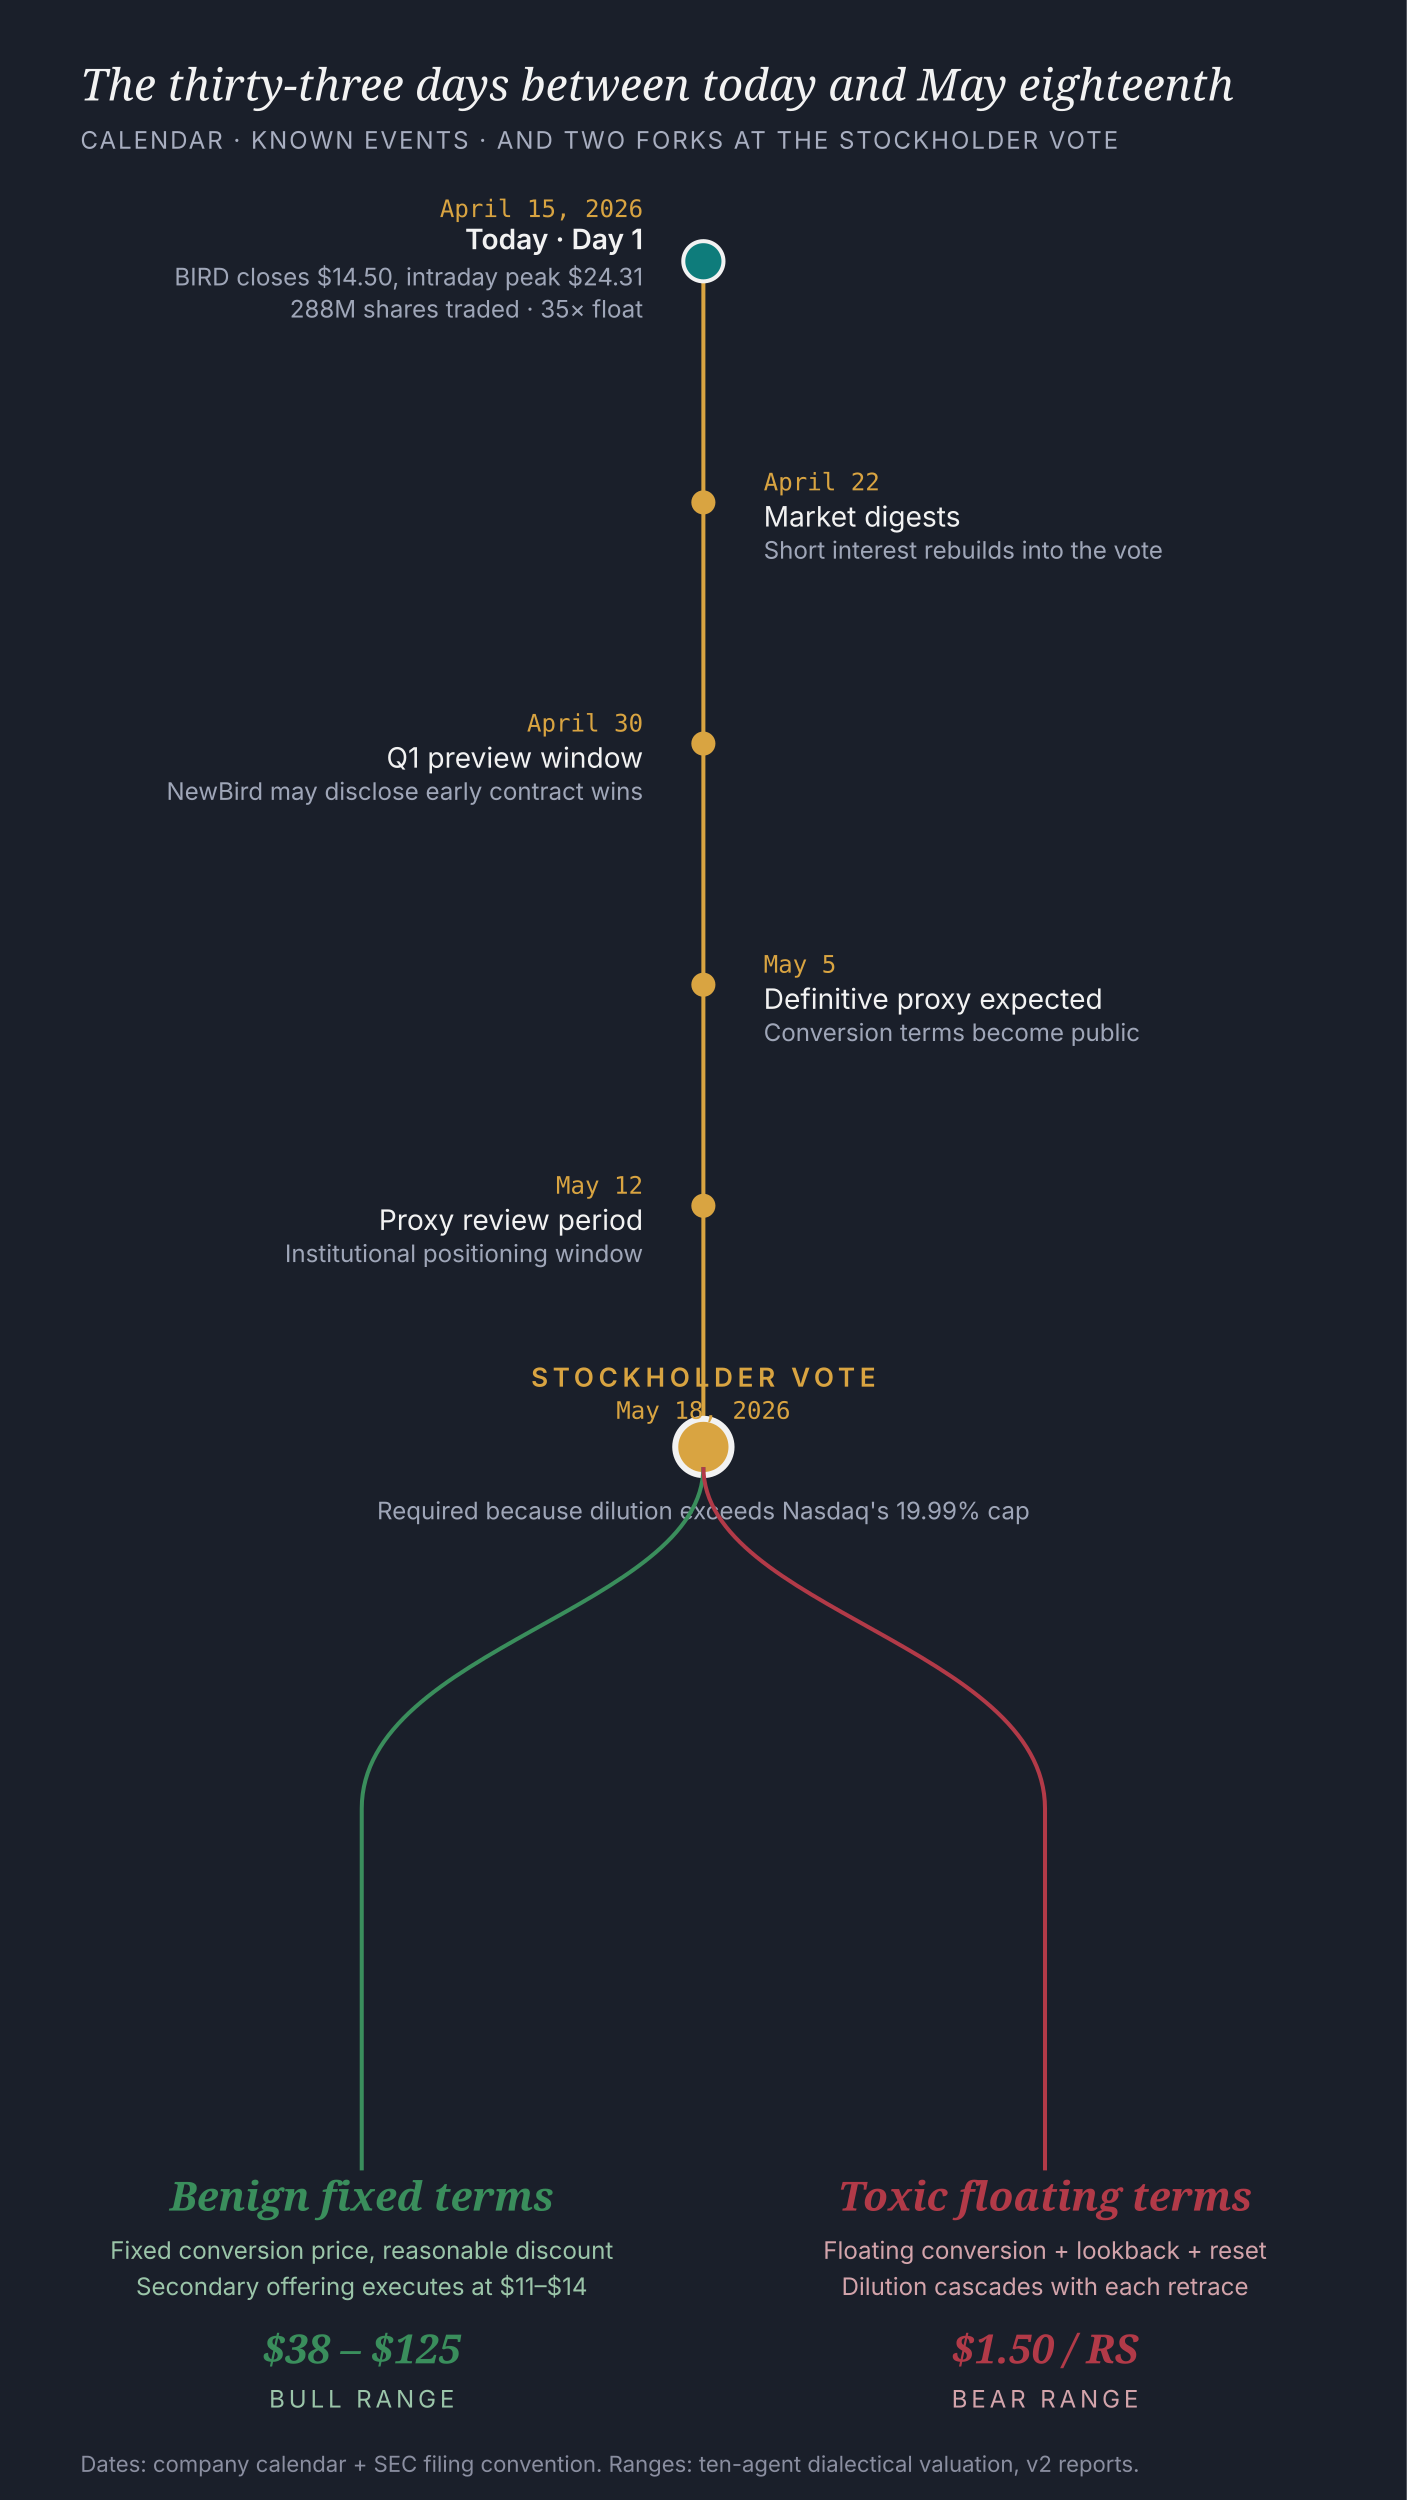
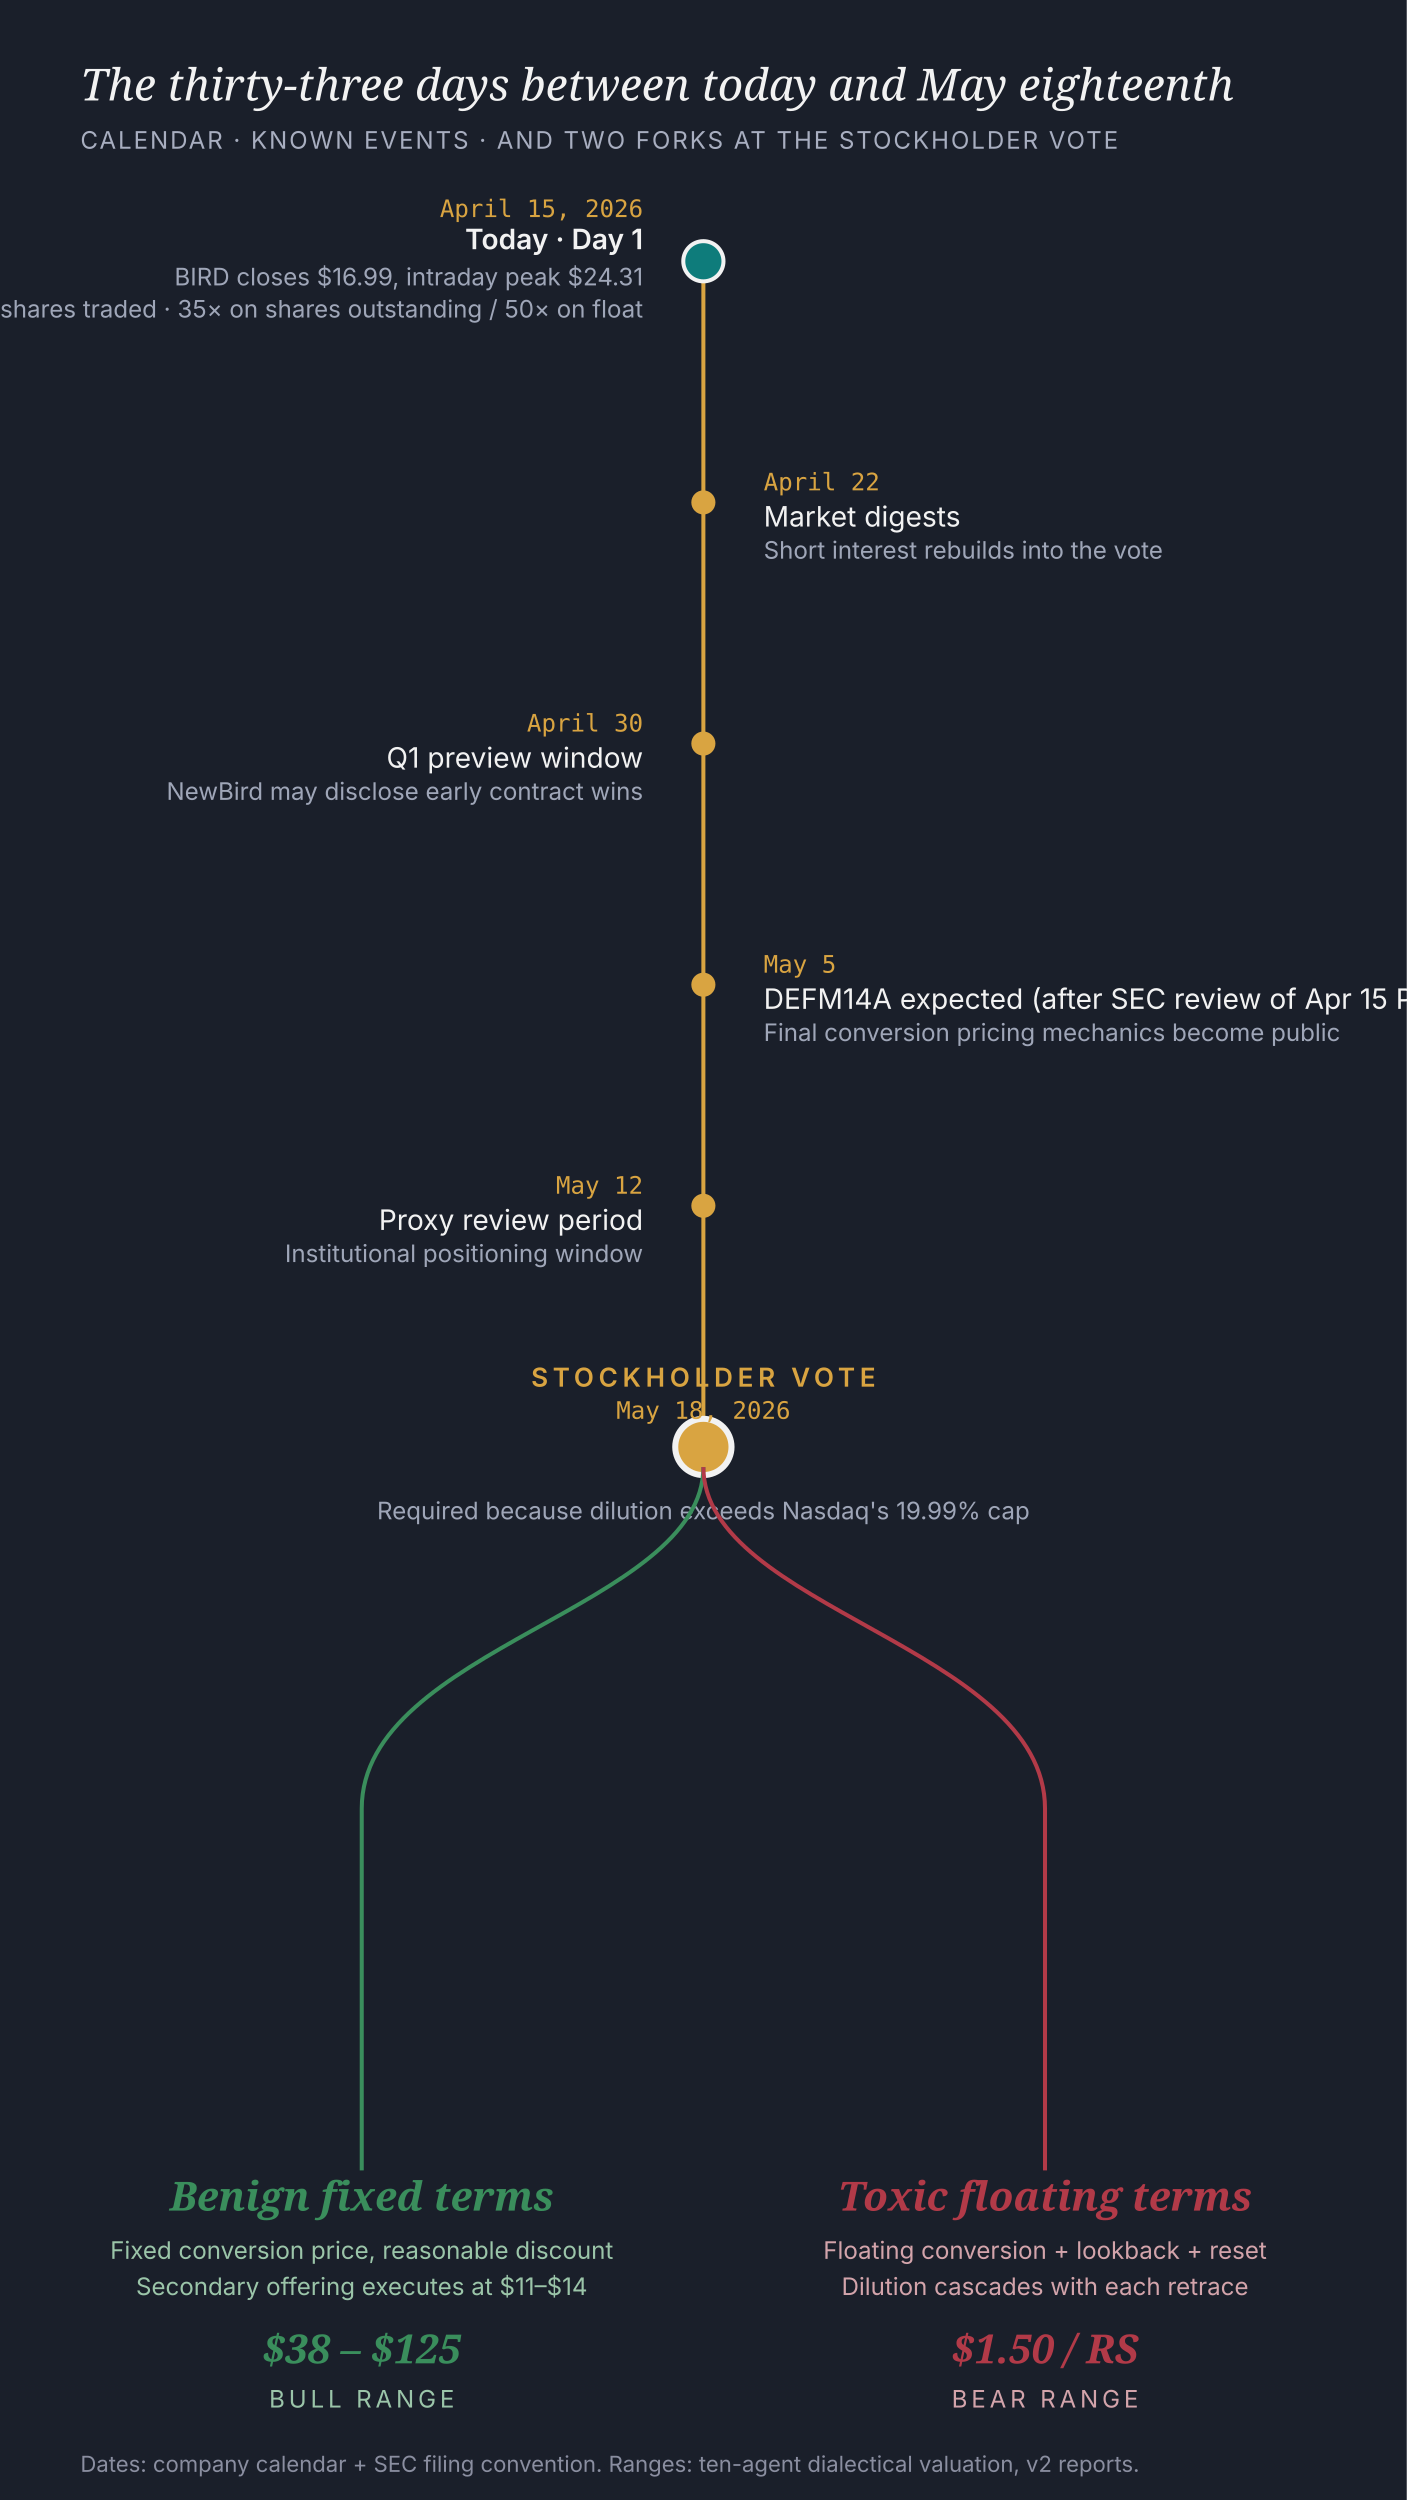
<svg xmlns="http://www.w3.org/2000/svg" viewBox="0 0 700 1244" width="700" height="1244" role="img" aria-labelledby="t07 d07">
  <style>
    .title{font-family:'Source Serif 4',Georgia,serif;font-style:italic;font-size:22px;fill:#F2F2F2}
    .subtitle{font-family:Inter,system-ui,sans-serif;font-size:12px;fill:#A8AEC0}
    .date{font-family:'JetBrains Mono',ui-monospace,monospace;font-size:12px;fill:#D9A441;font-variant-numeric:tabular-nums}
    .event-label{font-family:Inter,system-ui,sans-serif;font-size:14px;fill:#F2F2F2}
    .event-note{font-family:Inter,system-ui,sans-serif;font-size:12px;fill:#9FA6B8}
    .spine{stroke:#D9A441;stroke-width:2}
    .spine-dim{stroke:rgba(217,164,65,0.35);stroke-width:2}
    .dot{fill:#D9A441}
    .today-dot{fill:#0E7C7B;stroke:#F2F2F2;stroke-width:2}
    .vote-dot{fill:#D9A441;stroke:#F2F2F2;stroke-width:3}
    .vote-title{font-family:Inter,system-ui,sans-serif;font-size:13px;fill:#D9A441;font-weight:600;letter-spacing:0.18em}
    .branch-bull{stroke:#3A8E5C;stroke-width:2;fill:none}
    .branch-bear{stroke:#B23A48;stroke-width:2;fill:none}
    .branch-label{font-family:'Source Serif 4',Georgia,serif;font-style:italic;font-weight:600;font-size:20px}
    .branch-sub{font-family:Inter,system-ui,sans-serif;font-size:12px}
    .footer-note{font-family:Inter,system-ui,sans-serif;font-size:11px;fill:#8A8EA0}
  </style>
  <rect width="700" height="1244" fill="#1A1F2A" />
  <text class="title" x="40" y="50">The thirty-three days between today and May eighteenth</text>
  <text class="subtitle" x="40" y="74" letter-spacing="0.08em">CALENDAR · KNOWN EVENTS · AND TWO FORKS AT THE STOCKHOLDER VOTE</text>
  <line class="spine" x1="350" y1="130" x2="350" y2="720" />
  <g transform="translate(350,130)">
    <circle class="today-dot" r="10" />
    <text class="date" x="-30" y="-22" text-anchor="end">April 15, 2026</text>
    <text class="event-label" x="-30" y="-6" text-anchor="end" font-weight="600">Today · Day 1</text>
-     <text class="event-note" x="-30" y="12" text-anchor="end">BIRD closes $14.50, intraday peak $24.31</text>
-     <text class="event-note" x="-30" y="28" text-anchor="end">288M shares traded · 35× float</text>
+     <text class="event-note" x="-30" y="12" text-anchor="end">BIRD closes $16.99, intraday peak $24.31</text>
+     <text class="event-note" x="-30" y="28" text-anchor="end">286M shares traded · 35× on shares outstanding / 50× on float</text>
  </g>
  <g transform="translate(350,250)">
    <circle class="dot" r="6" />
    <text class="date" x="30" y="-6" text-anchor="start">April 22</text>
    <text class="event-label" x="30" y="12" text-anchor="start">Market digests</text>
    <text class="event-note" x="30" y="28" text-anchor="start">Short interest rebuilds into the vote</text>
  </g>
  <g transform="translate(350,370)">
    <circle class="dot" r="6" />
    <text class="date" x="-30" y="-6" text-anchor="end">April 30</text>
    <text class="event-label" x="-30" y="12" text-anchor="end">Q1 preview window</text>
    <text class="event-note" x="-30" y="28" text-anchor="end">NewBird may disclose early contract wins</text>
  </g>
  <g transform="translate(350,490)">
    <circle class="dot" r="6" />
    <text class="date" x="30" y="-6" text-anchor="start">May 5</text>
-     <text class="event-label" x="30" y="12" text-anchor="start">Definitive proxy expected</text>
-     <text class="event-note" x="30" y="28" text-anchor="start">Conversion terms become public</text>
+     <text class="event-label" x="30" y="12" text-anchor="start">DEFM14A expected (after SEC review of Apr 15 PREM14A)</text>
+     <text class="event-note" x="30" y="28" text-anchor="start">Final conversion pricing mechanics become public</text>
  </g>
  <g transform="translate(350,600)">
    <circle class="dot" r="6" />
    <text class="date" x="-30" y="-6" text-anchor="end">May 12</text>
    <text class="event-label" x="-30" y="12" text-anchor="end">Proxy review period</text>
    <text class="event-note" x="-30" y="28" text-anchor="end">Institutional positioning window</text>
  </g>
  <g transform="translate(350,720)">
    <circle class="vote-dot" r="14" />
    <text class="vote-title" x="0" y="-30" text-anchor="middle">STOCKHOLDER VOTE</text>
    <text class="date" x="0" y="-14" text-anchor="middle">May 18, 2026</text>
    <text class="event-note" x="0" y="36" text-anchor="middle">Required because dilution exceeds Nasdaq's 19.99% cap</text>
  </g>
  <path class="branch-bull" d="M350,730 C 350,800 180,820 180,900 L 180,1080" />
  <path class="branch-bear" d="M350,730 C 350,800 520,820 520,900 L 520,1080" />
  <g transform="translate(180,1100)">
    <text class="branch-label" fill="#3A8E5C" text-anchor="middle" y="0">Benign fixed terms</text>
    <text class="branch-sub" fill="#9BC5A9" text-anchor="middle" y="24">Fixed conversion price, reasonable discount</text>
    <text class="branch-sub" fill="#9BC5A9" text-anchor="middle" y="42">Secondary offering executes at $11–$14</text>
    <text class="branch-label" fill="#3A8E5C" text-anchor="middle" y="76">$38 – $125</text>
    <text class="branch-sub" fill="#9BC5A9" text-anchor="middle" y="98" letter-spacing="0.16em">BULL RANGE</text>
  </g>
  <g transform="translate(520,1100)">
    <text class="branch-label" fill="#B23A48" text-anchor="middle" y="0">Toxic floating terms</text>
    <text class="branch-sub" fill="#D3A4AB" text-anchor="middle" y="24">Floating conversion + lookback + reset</text>
    <text class="branch-sub" fill="#D3A4AB" text-anchor="middle" y="42">Dilution cascades with each retrace</text>
    <text class="branch-label" fill="#B23A48" text-anchor="middle" y="76">$1.50 / RS</text>
    <text class="branch-sub" fill="#D3A4AB" text-anchor="middle" y="98" letter-spacing="0.16em">BEAR RANGE</text>
  </g>
  <text x="40" y="1230" class="footer-note">Dates: company calendar + SEC filing convention. Ranges: ten-agent dialectical valuation, v2 reports.</text>
</svg>
